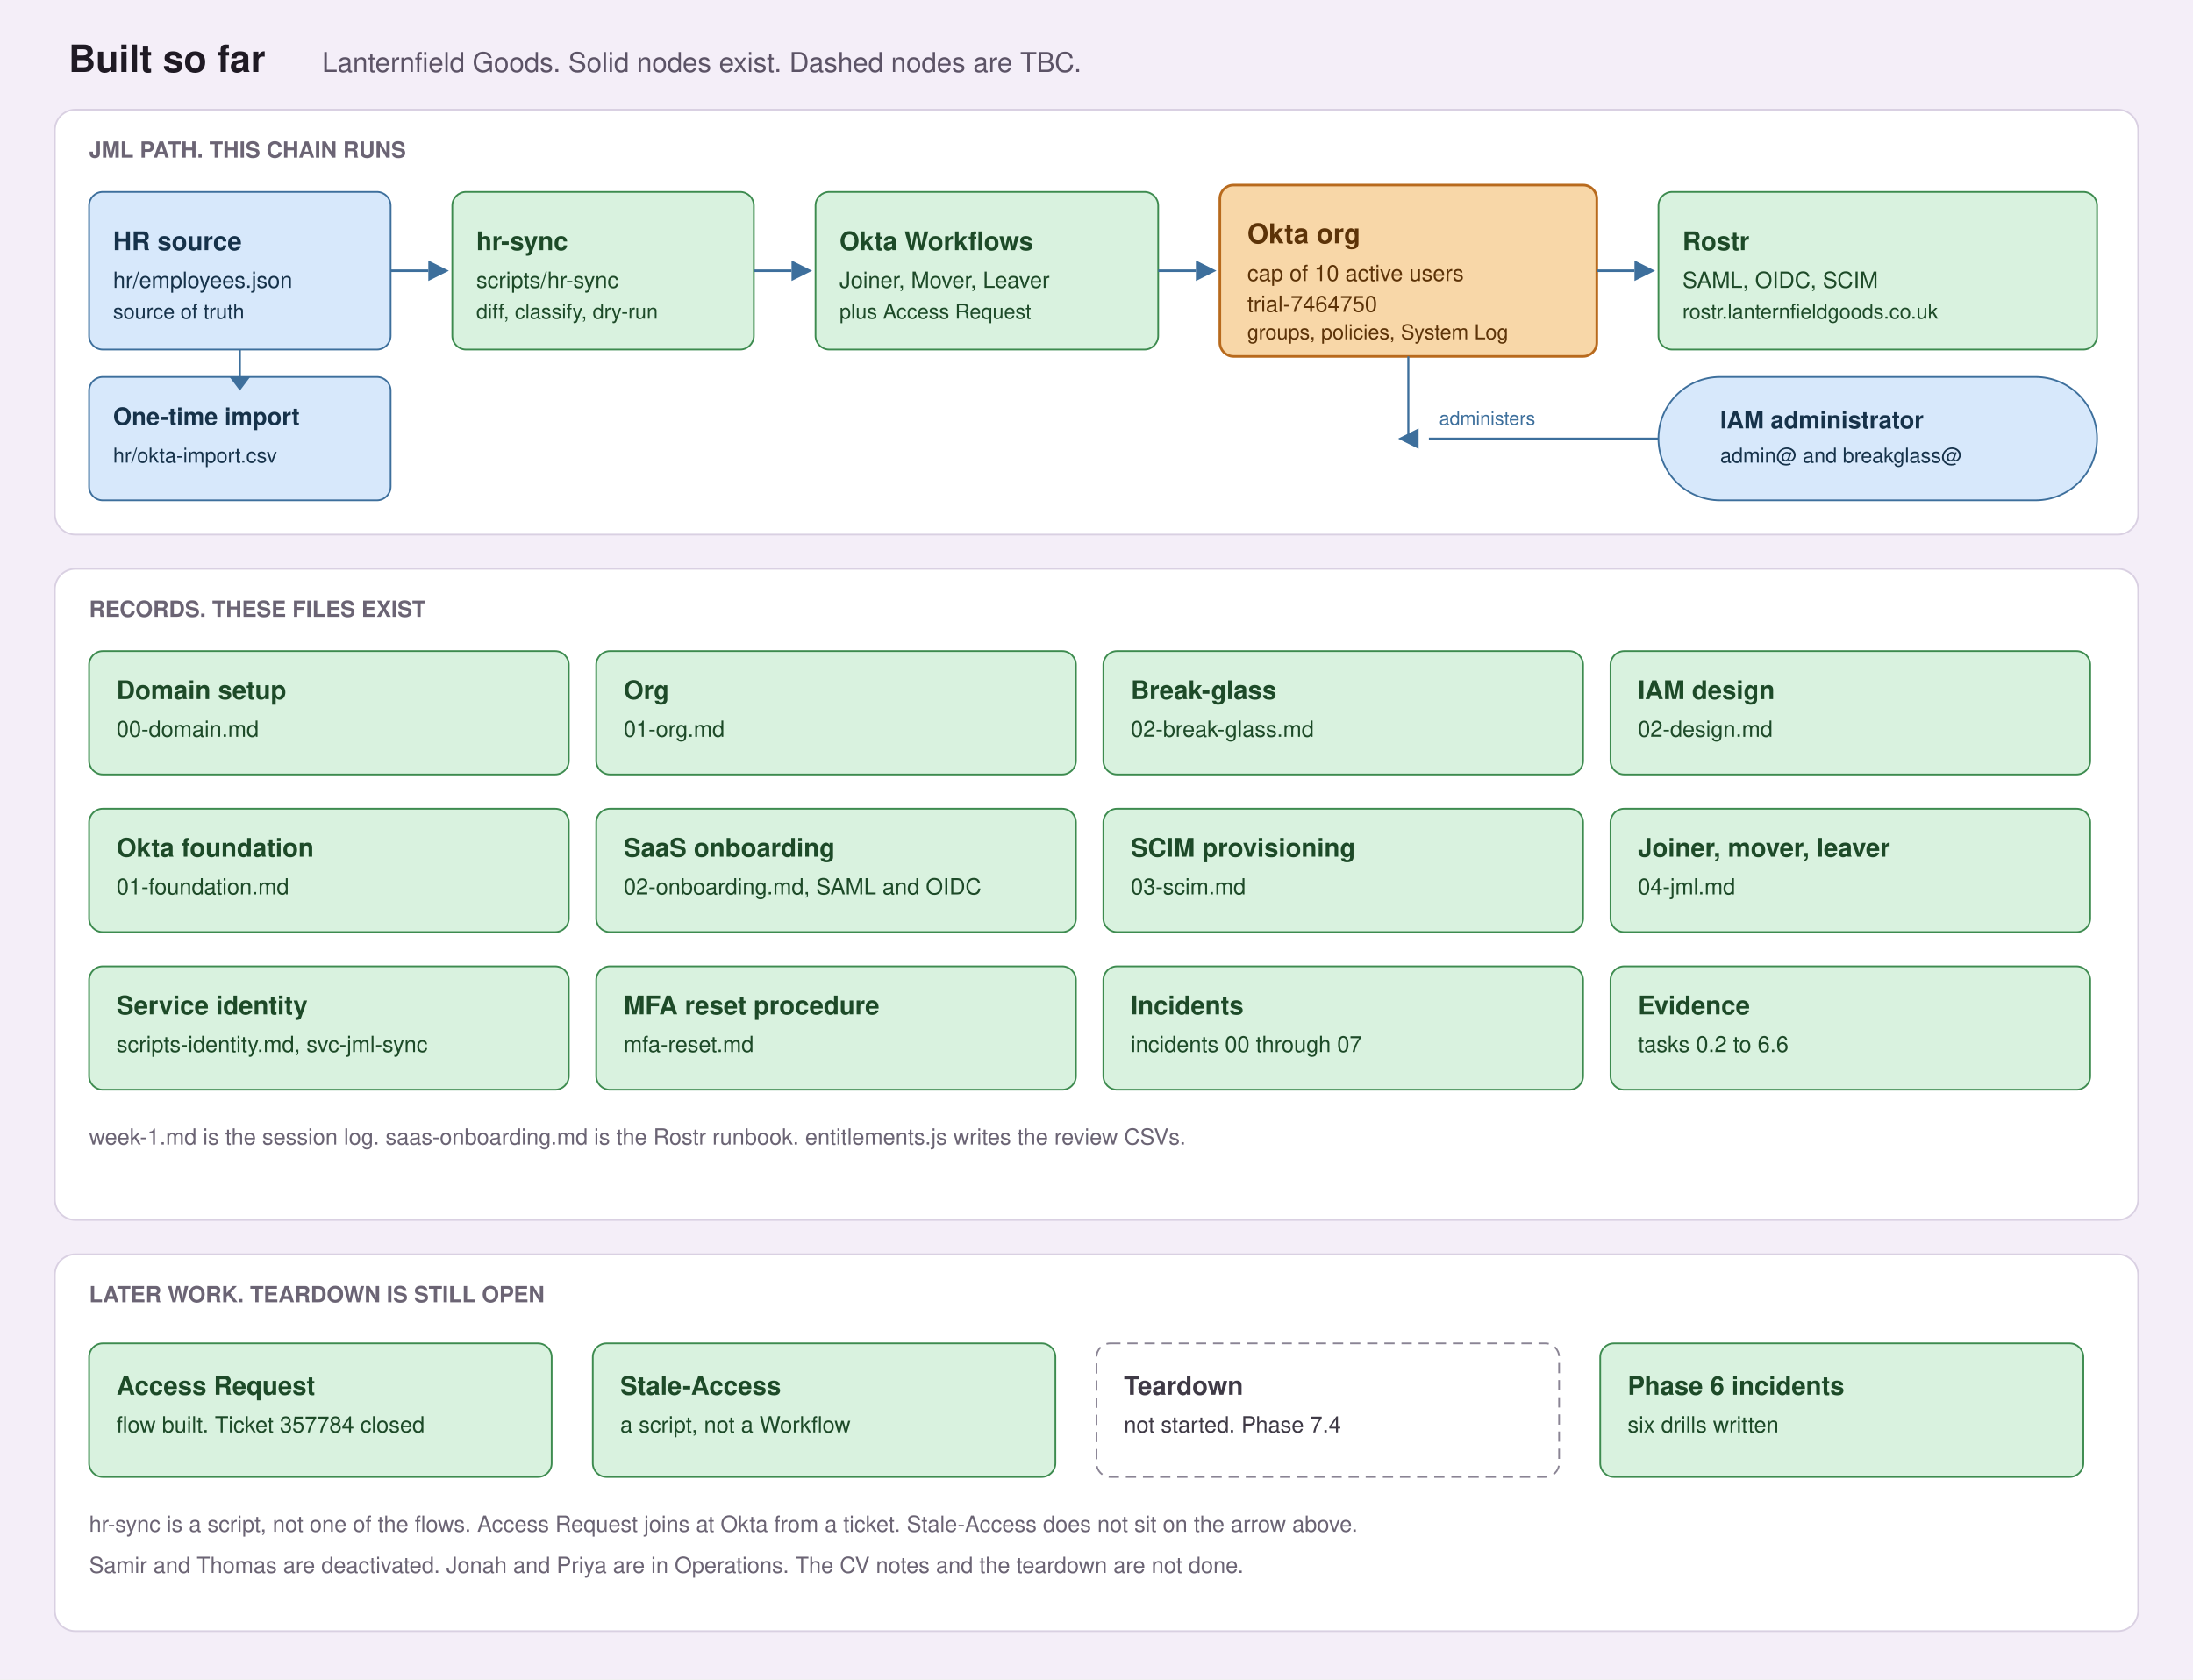
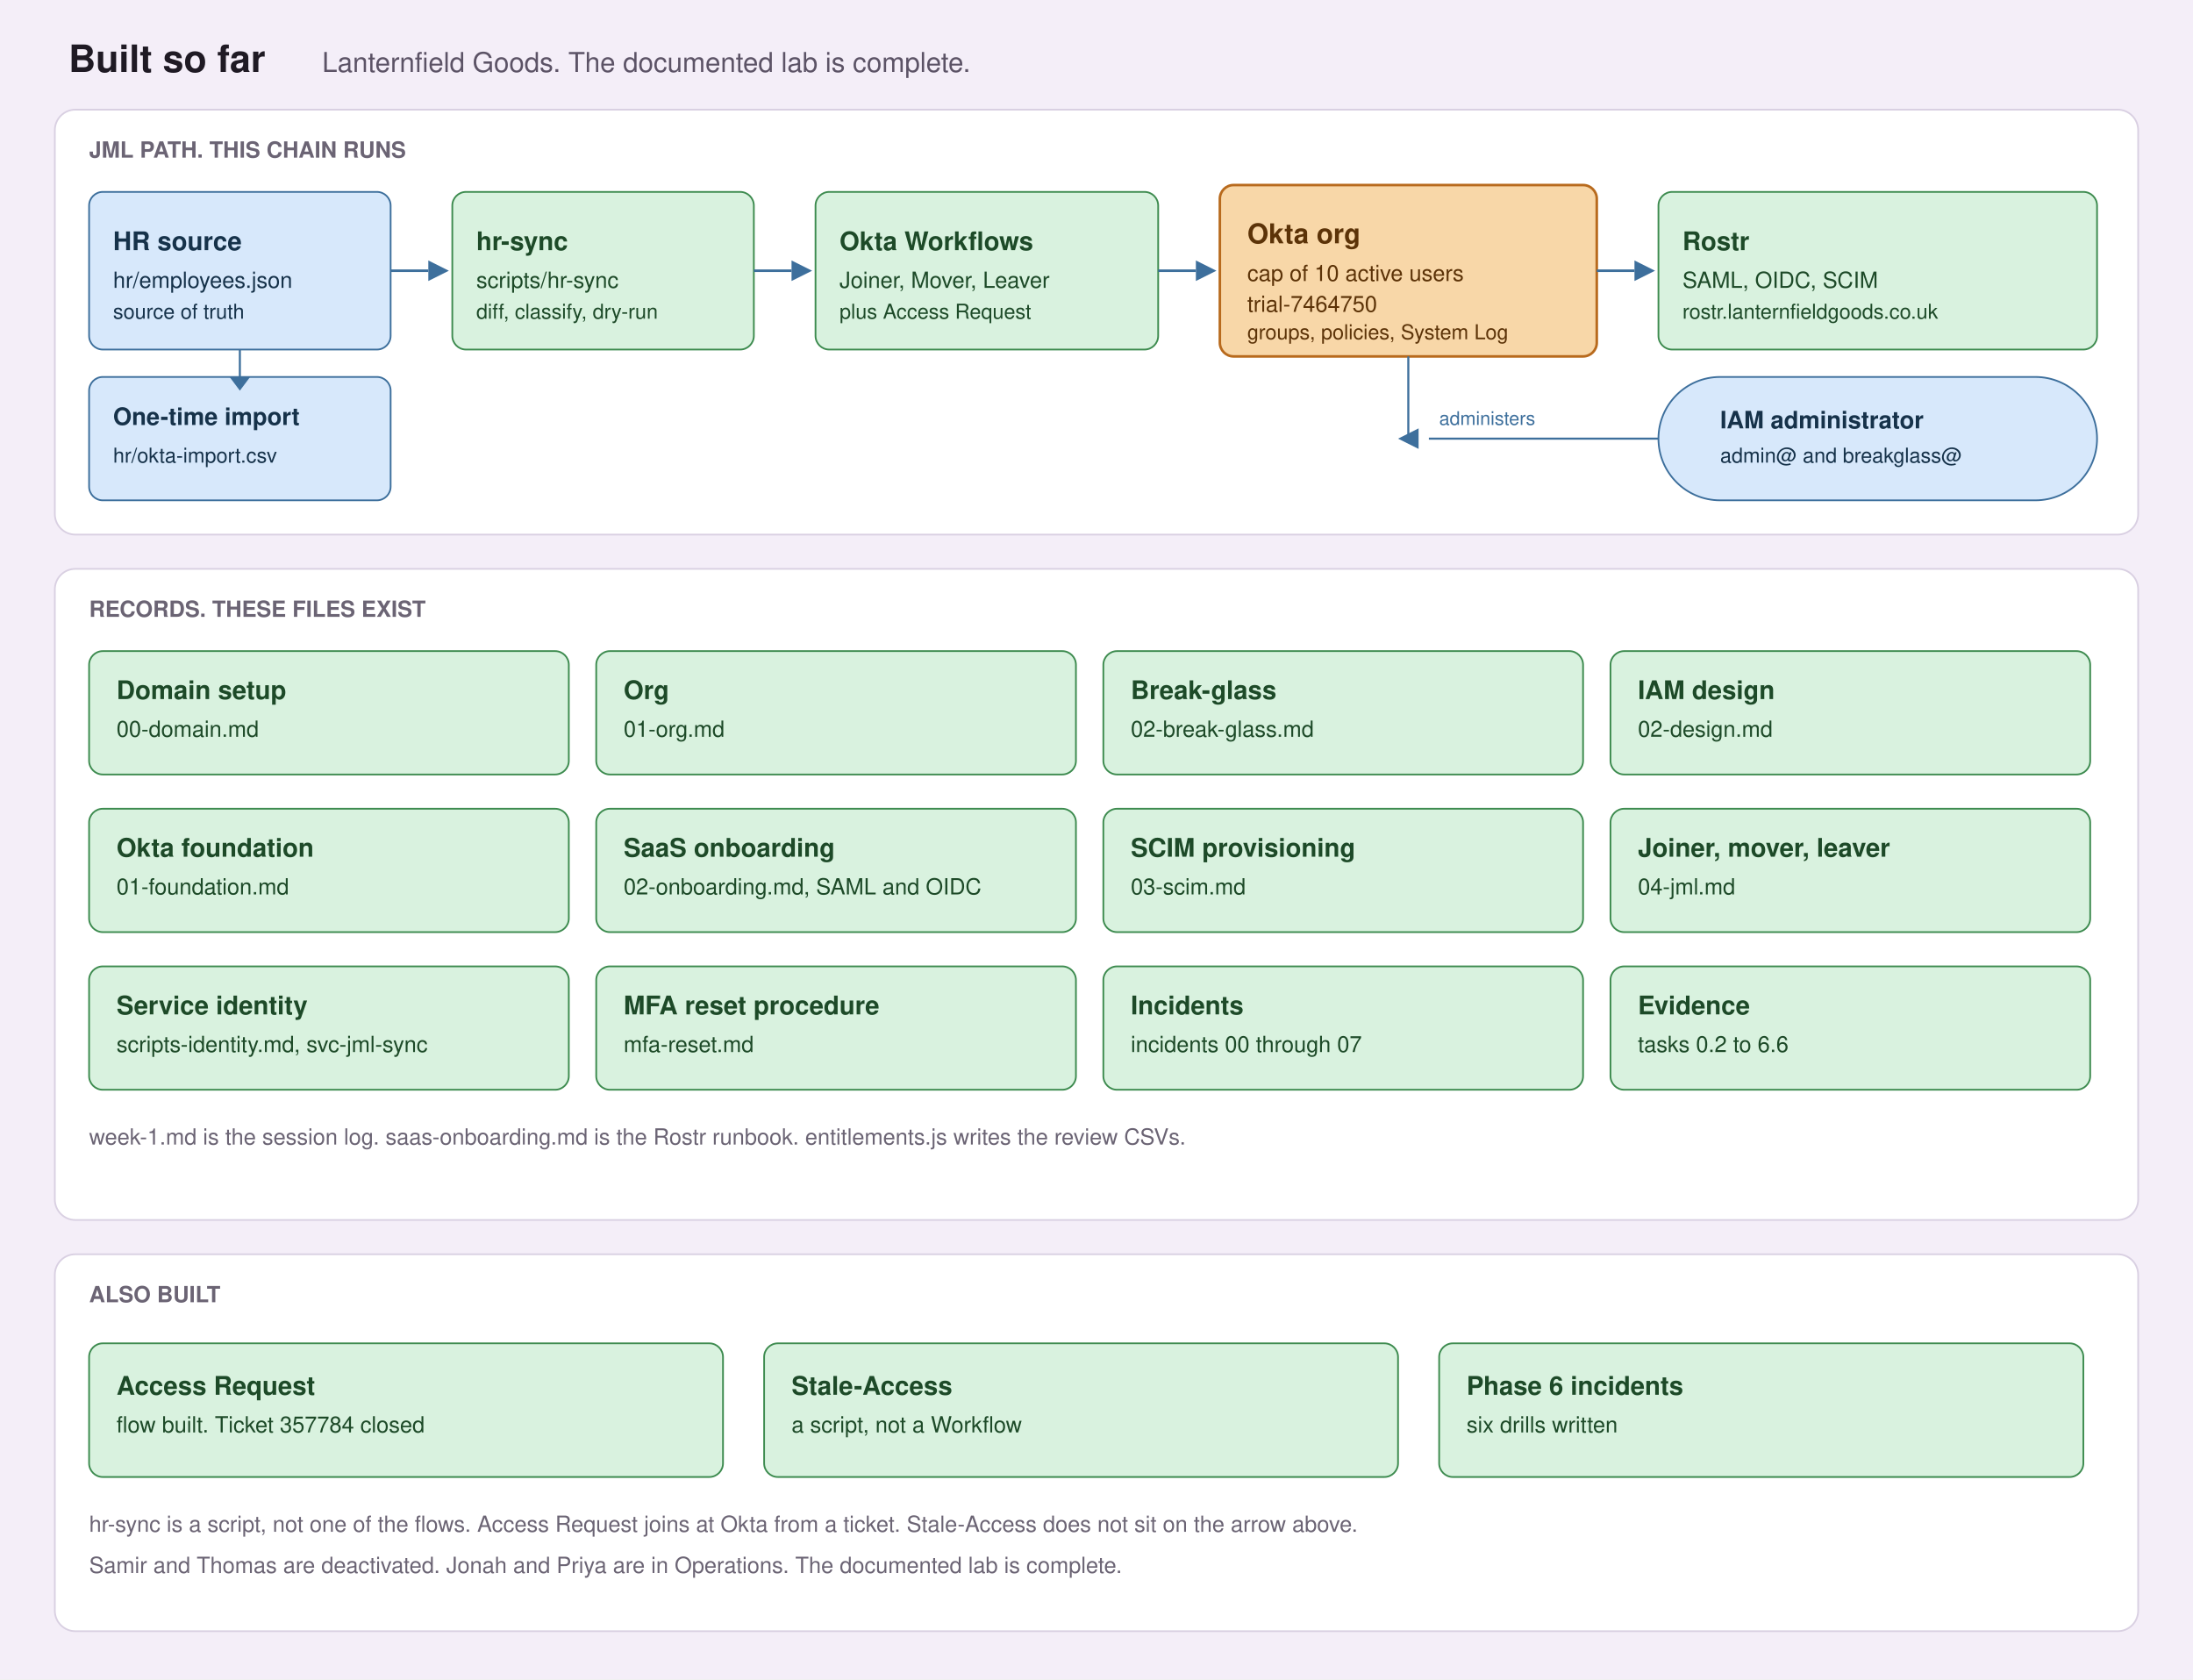
<svg xmlns="http://www.w3.org/2000/svg" width="1280" height="980" viewBox="0 0 1280 980">
  <rect width="1280" height="980" fill="#f4eef8" />
  <text x="40" y="42" font-family="Helvetica, Arial, sans-serif" font-size="22" font-weight="700" fill="#1f1a24">Built so far</text>
-   <text x="188" y="42" font-family="Helvetica, Arial, sans-serif" font-size="16" fill="#5c5366">Lanternfield Goods. Solid nodes exist. Dashed nodes are TBC.</text>
+   <text x="188" y="42" font-family="Helvetica, Arial, sans-serif" font-size="16" fill="#5c5366">Lanternfield Goods. The documented lab is complete.</text>
  <rect x="32" y="64" width="1216" height="248" rx="12" fill="#ffffff" stroke="#d9d0e2" />
  <text x="52" y="92" font-family="Helvetica, Arial, sans-serif" font-size="13" font-weight="700" fill="#6b6474">JML PATH. THIS CHAIN RUNS</text>
  <rect x="52" y="112" width="176" height="92" rx="8" fill="#d7e8fb" stroke="#3d6f9c" />
  <text x="66" y="146" font-family="Helvetica, Arial, sans-serif" font-size="15" font-weight="700" fill="#16324a">HR source</text>
  <text x="66" y="168" font-family="Helvetica, Arial, sans-serif" font-size="13" fill="#16324a">hr/employees.json</text>
  <text x="66" y="186" font-family="Helvetica, Arial, sans-serif" font-size="12" fill="#16324a">source of truth</text>
  <line x1="228" y1="158" x2="250" y2="158" stroke="#3d6f9c" stroke-width="1.5" />
  <polygon points="250,152 250,164 262,158" fill="#3d6f9c" />
  <rect x="264" y="112" width="176" height="92" rx="8" fill="#d9f2df" stroke="#3d8b4f" />
  <text x="278" y="146" font-family="Helvetica, Arial, sans-serif" font-size="15" font-weight="700" fill="#1d4a28">hr-sync</text>
  <text x="278" y="168" font-family="Helvetica, Arial, sans-serif" font-size="13" fill="#1d4a28">scripts/hr-sync</text>
  <text x="278" y="186" font-family="Helvetica, Arial, sans-serif" font-size="12" fill="#1d4a28">diff, classify, dry-run</text>
  <line x1="440" y1="158" x2="462" y2="158" stroke="#3d6f9c" stroke-width="1.5" />
  <polygon points="462,152 462,164 474,158" fill="#3d6f9c" />
  <rect x="476" y="112" width="200" height="92" rx="8" fill="#d9f2df" stroke="#3d8b4f" />
  <text x="490" y="146" font-family="Helvetica, Arial, sans-serif" font-size="15" font-weight="700" fill="#1d4a28">Okta Workflows</text>
  <text x="490" y="168" font-family="Helvetica, Arial, sans-serif" font-size="13" fill="#1d4a28">Joiner, Mover, Leaver</text>
  <text x="490" y="186" font-family="Helvetica, Arial, sans-serif" font-size="12" fill="#1d4a28">plus Access Request</text>
  <line x1="676" y1="158" x2="698" y2="158" stroke="#3d6f9c" stroke-width="1.5" />
  <polygon points="698,152 698,164 710,158" fill="#3d6f9c" />
  <rect x="712" y="108" width="220" height="100" rx="8" fill="#f8d7a8" stroke="#b86a1d" stroke-width="1.5" />
  <text x="728" y="142" font-family="Helvetica, Arial, sans-serif" font-size="16" font-weight="700" fill="#5c3308">Okta org</text>
  <text x="728" y="164" font-family="Helvetica, Arial, sans-serif" font-size="13" fill="#5c3308">cap of 10 active users</text>
  <text x="728" y="182" font-family="Helvetica, Arial, sans-serif" font-size="13" fill="#5c3308">trial-7464750</text>
  <text x="728" y="198" font-family="Helvetica, Arial, sans-serif" font-size="12" fill="#5c3308">groups, policies, System Log</text>
  <line x1="932" y1="158" x2="954" y2="158" stroke="#3d6f9c" stroke-width="1.5" />
  <polygon points="954,152 954,164 966,158" fill="#3d6f9c" />
  <rect x="968" y="112" width="256" height="92" rx="8" fill="#d9f2df" stroke="#3d8b4f" />
  <text x="982" y="146" font-family="Helvetica, Arial, sans-serif" font-size="15" font-weight="700" fill="#1d4a28">Rostr</text>
  <text x="982" y="168" font-family="Helvetica, Arial, sans-serif" font-size="13" fill="#1d4a28">SAML, OIDC, SCIM</text>
  <text x="982" y="186" font-family="Helvetica, Arial, sans-serif" font-size="12" fill="#1d4a28">rostr.lanternfieldgoods.co.uk</text>
  <rect x="52" y="220" width="176" height="72" rx="8" fill="#d7e8fb" stroke="#3d6f9c" />
  <text x="66" y="248" font-family="Helvetica, Arial, sans-serif" font-size="14" font-weight="700" fill="#16324a">One-time import</text>
  <text x="66" y="270" font-family="Helvetica, Arial, sans-serif" font-size="12" fill="#16324a">hr/okta-import.csv</text>
  <line x1="140" y1="204" x2="140" y2="220" stroke="#3d6f9c" stroke-width="1.2" />
  <polygon points="134,220 146,220 140,228" fill="#3d6f9c" />
  <rect x="968" y="220" width="256" height="72" rx="36" fill="#d7e8fb" stroke="#3d6f9c" />
  <text x="1004" y="250" font-family="Helvetica, Arial, sans-serif" font-size="14" font-weight="700" fill="#16324a">IAM administrator</text>
  <text x="1004" y="270" font-family="Helvetica, Arial, sans-serif" font-size="12" fill="#16324a">admin@ and breakglass@</text>
  <line x1="968" y1="256" x2="834" y2="256" stroke="#3d6f9c" stroke-width="1.2" />
  <line x1="822" y1="208" x2="822" y2="256" stroke="#3d6f9c" stroke-width="1.2" />
  <polygon points="828,250 828,262 816,256" fill="#3d6f9c" />
  <text x="840" y="248" font-family="Helvetica, Arial, sans-serif" font-size="11" fill="#3d6f9c">administers</text>
  <rect x="32" y="332" width="1216" height="380" rx="12" fill="#ffffff" stroke="#d9d0e2" />
  <text x="52" y="360" font-family="Helvetica, Arial, sans-serif" font-size="13" font-weight="700" fill="#6b6474">RECORDS. THESE FILES EXIST</text>
  <rect x="52" y="380" width="280" height="72" rx="8" fill="#d9f2df" stroke="#3d8b4f" />
  <text x="68" y="408" font-family="Helvetica, Arial, sans-serif" font-size="15" font-weight="700" fill="#1d4a28">Domain setup</text>
  <text x="68" y="430" font-family="Helvetica, Arial, sans-serif" font-size="13" fill="#1d4a28">00-domain.md</text>
  <rect x="348" y="380" width="280" height="72" rx="8" fill="#d9f2df" stroke="#3d8b4f" />
  <text x="364" y="408" font-family="Helvetica, Arial, sans-serif" font-size="15" font-weight="700" fill="#1d4a28">Org</text>
  <text x="364" y="430" font-family="Helvetica, Arial, sans-serif" font-size="13" fill="#1d4a28">01-org.md</text>
  <rect x="644" y="380" width="280" height="72" rx="8" fill="#d9f2df" stroke="#3d8b4f" />
  <text x="660" y="408" font-family="Helvetica, Arial, sans-serif" font-size="15" font-weight="700" fill="#1d4a28">Break-glass</text>
  <text x="660" y="430" font-family="Helvetica, Arial, sans-serif" font-size="13" fill="#1d4a28">02-break-glass.md</text>
  <rect x="940" y="380" width="280" height="72" rx="8" fill="#d9f2df" stroke="#3d8b4f" />
  <text x="956" y="408" font-family="Helvetica, Arial, sans-serif" font-size="15" font-weight="700" fill="#1d4a28">IAM design</text>
  <text x="956" y="430" font-family="Helvetica, Arial, sans-serif" font-size="13" fill="#1d4a28">02-design.md</text>
  <rect x="52" y="472" width="280" height="72" rx="8" fill="#d9f2df" stroke="#3d8b4f" />
  <text x="68" y="500" font-family="Helvetica, Arial, sans-serif" font-size="15" font-weight="700" fill="#1d4a28">Okta foundation</text>
  <text x="68" y="522" font-family="Helvetica, Arial, sans-serif" font-size="13" fill="#1d4a28">01-foundation.md</text>
  <rect x="348" y="472" width="280" height="72" rx="8" fill="#d9f2df" stroke="#3d8b4f" />
  <text x="364" y="500" font-family="Helvetica, Arial, sans-serif" font-size="15" font-weight="700" fill="#1d4a28">SaaS onboarding</text>
  <text x="364" y="522" font-family="Helvetica, Arial, sans-serif" font-size="13" fill="#1d4a28">02-onboarding.md, SAML and OIDC</text>
  <rect x="644" y="472" width="280" height="72" rx="8" fill="#d9f2df" stroke="#3d8b4f" />
  <text x="660" y="500" font-family="Helvetica, Arial, sans-serif" font-size="15" font-weight="700" fill="#1d4a28">SCIM provisioning</text>
  <text x="660" y="522" font-family="Helvetica, Arial, sans-serif" font-size="13" fill="#1d4a28">03-scim.md</text>
  <rect x="940" y="472" width="280" height="72" rx="8" fill="#d9f2df" stroke="#3d8b4f" />
  <text x="956" y="500" font-family="Helvetica, Arial, sans-serif" font-size="15" font-weight="700" fill="#1d4a28">Joiner, mover, leaver</text>
  <text x="956" y="522" font-family="Helvetica, Arial, sans-serif" font-size="13" fill="#1d4a28">04-jml.md</text>
  <rect x="52" y="564" width="280" height="72" rx="8" fill="#d9f2df" stroke="#3d8b4f" />
  <text x="68" y="592" font-family="Helvetica, Arial, sans-serif" font-size="15" font-weight="700" fill="#1d4a28">Service identity</text>
  <text x="68" y="614" font-family="Helvetica, Arial, sans-serif" font-size="13" fill="#1d4a28">scripts-identity.md, svc-jml-sync</text>
  <rect x="348" y="564" width="280" height="72" rx="8" fill="#d9f2df" stroke="#3d8b4f" />
  <text x="364" y="592" font-family="Helvetica, Arial, sans-serif" font-size="15" font-weight="700" fill="#1d4a28">MFA reset procedure</text>
  <text x="364" y="614" font-family="Helvetica, Arial, sans-serif" font-size="13" fill="#1d4a28">mfa-reset.md</text>
  <rect x="644" y="564" width="280" height="72" rx="8" fill="#d9f2df" stroke="#3d8b4f" />
  <text x="660" y="592" font-family="Helvetica, Arial, sans-serif" font-size="15" font-weight="700" fill="#1d4a28">Incidents</text>
  <text x="660" y="614" font-family="Helvetica, Arial, sans-serif" font-size="13" fill="#1d4a28">incidents 00 through 07</text>
  <rect x="940" y="564" width="280" height="72" rx="8" fill="#d9f2df" stroke="#3d8b4f" />
  <text x="956" y="592" font-family="Helvetica, Arial, sans-serif" font-size="15" font-weight="700" fill="#1d4a28">Evidence</text>
  <text x="956" y="614" font-family="Helvetica, Arial, sans-serif" font-size="13" fill="#1d4a28">tasks 0.2 to 6.6</text>
  <text x="52" y="668" font-family="Helvetica, Arial, sans-serif" font-size="13" fill="#6b6474">week-1.md is the session log. saas-onboarding.md is the Rostr runbook. entitlements.js writes the review CSVs.</text>
  <rect x="32" y="732" width="1216" height="220" rx="12" fill="#ffffff" stroke="#d9d0e2" />
-   <text x="52" y="760" font-family="Helvetica, Arial, sans-serif" font-size="13" font-weight="700" fill="#6b6474">LATER WORK. TEARDOWN IS STILL OPEN</text>
-   <rect x="52" y="784" width="270" height="78" rx="8" fill="#d9f2df" stroke="#3d8b4f" />
+   <text x="52" y="760" font-family="Helvetica, Arial, sans-serif" font-size="13" font-weight="700" fill="#6b6474">ALSO BUILT</text>
+   <rect x="52" y="784" width="370" height="78" rx="8" fill="#d9f2df" stroke="#3d8b4f" />
  <text x="68" y="814" font-family="Helvetica, Arial, sans-serif" font-size="15" font-weight="700" fill="#1d4a28">Access Request</text>
  <text x="68" y="836" font-family="Helvetica, Arial, sans-serif" font-size="13" fill="#1d4a28">flow built. Ticket 357784 closed</text>
-   <rect x="346" y="784" width="270" height="78" rx="8" fill="#d9f2df" stroke="#3d8b4f" />
-   <text x="362" y="814" font-family="Helvetica, Arial, sans-serif" font-size="15" font-weight="700" fill="#1d4a28">Stale-Access</text>
-   <text x="362" y="836" font-family="Helvetica, Arial, sans-serif" font-size="13" fill="#1d4a28">a script, not a Workflow</text>
-   <rect x="640" y="784" width="270" height="78" rx="8" fill="#ffffff" stroke="#8a8494" stroke-dasharray="6 4" />
-   <text x="656" y="814" font-family="Helvetica, Arial, sans-serif" font-size="15" font-weight="700" fill="#3f3a46">Teardown</text>
-   <text x="656" y="836" font-family="Helvetica, Arial, sans-serif" font-size="13" fill="#3f3a46">not started. Phase 7.4</text>
-   <rect x="934" y="784" width="282" height="78" rx="8" fill="#d9f2df" stroke="#3d8b4f" />
-   <text x="950" y="814" font-family="Helvetica, Arial, sans-serif" font-size="15" font-weight="700" fill="#1d4a28">Phase 6 incidents</text>
-   <text x="950" y="836" font-family="Helvetica, Arial, sans-serif" font-size="13" fill="#1d4a28">six drills written</text>
+   <rect x="446" y="784" width="370" height="78" rx="8" fill="#d9f2df" stroke="#3d8b4f" />
+   <text x="462" y="814" font-family="Helvetica, Arial, sans-serif" font-size="15" font-weight="700" fill="#1d4a28">Stale-Access</text>
+   <text x="462" y="836" font-family="Helvetica, Arial, sans-serif" font-size="13" fill="#1d4a28">a script, not a Workflow</text>
+   <rect x="840" y="784" width="376" height="78" rx="8" fill="#d9f2df" stroke="#3d8b4f" />
+   <text x="856" y="814" font-family="Helvetica, Arial, sans-serif" font-size="15" font-weight="700" fill="#1d4a28">Phase 6 incidents</text>
+   <text x="856" y="836" font-family="Helvetica, Arial, sans-serif" font-size="13" fill="#1d4a28">six drills written</text>
  <text x="52" y="894" font-family="Helvetica, Arial, sans-serif" font-size="13" fill="#6b6474">hr-sync is a script, not one of the flows. Access Request joins at Okta from a ticket. Stale-Access does not sit on the arrow above.</text>
-   <text x="52" y="918" font-family="Helvetica, Arial, sans-serif" font-size="13" fill="#6b6474">Samir and Thomas are deactivated. Jonah and Priya are in Operations. The CV notes and the teardown are not done.</text>
+   <text x="52" y="918" font-family="Helvetica, Arial, sans-serif" font-size="13" fill="#6b6474">Samir and Thomas are deactivated. Jonah and Priya are in Operations. The documented lab is complete.</text>
</svg>
